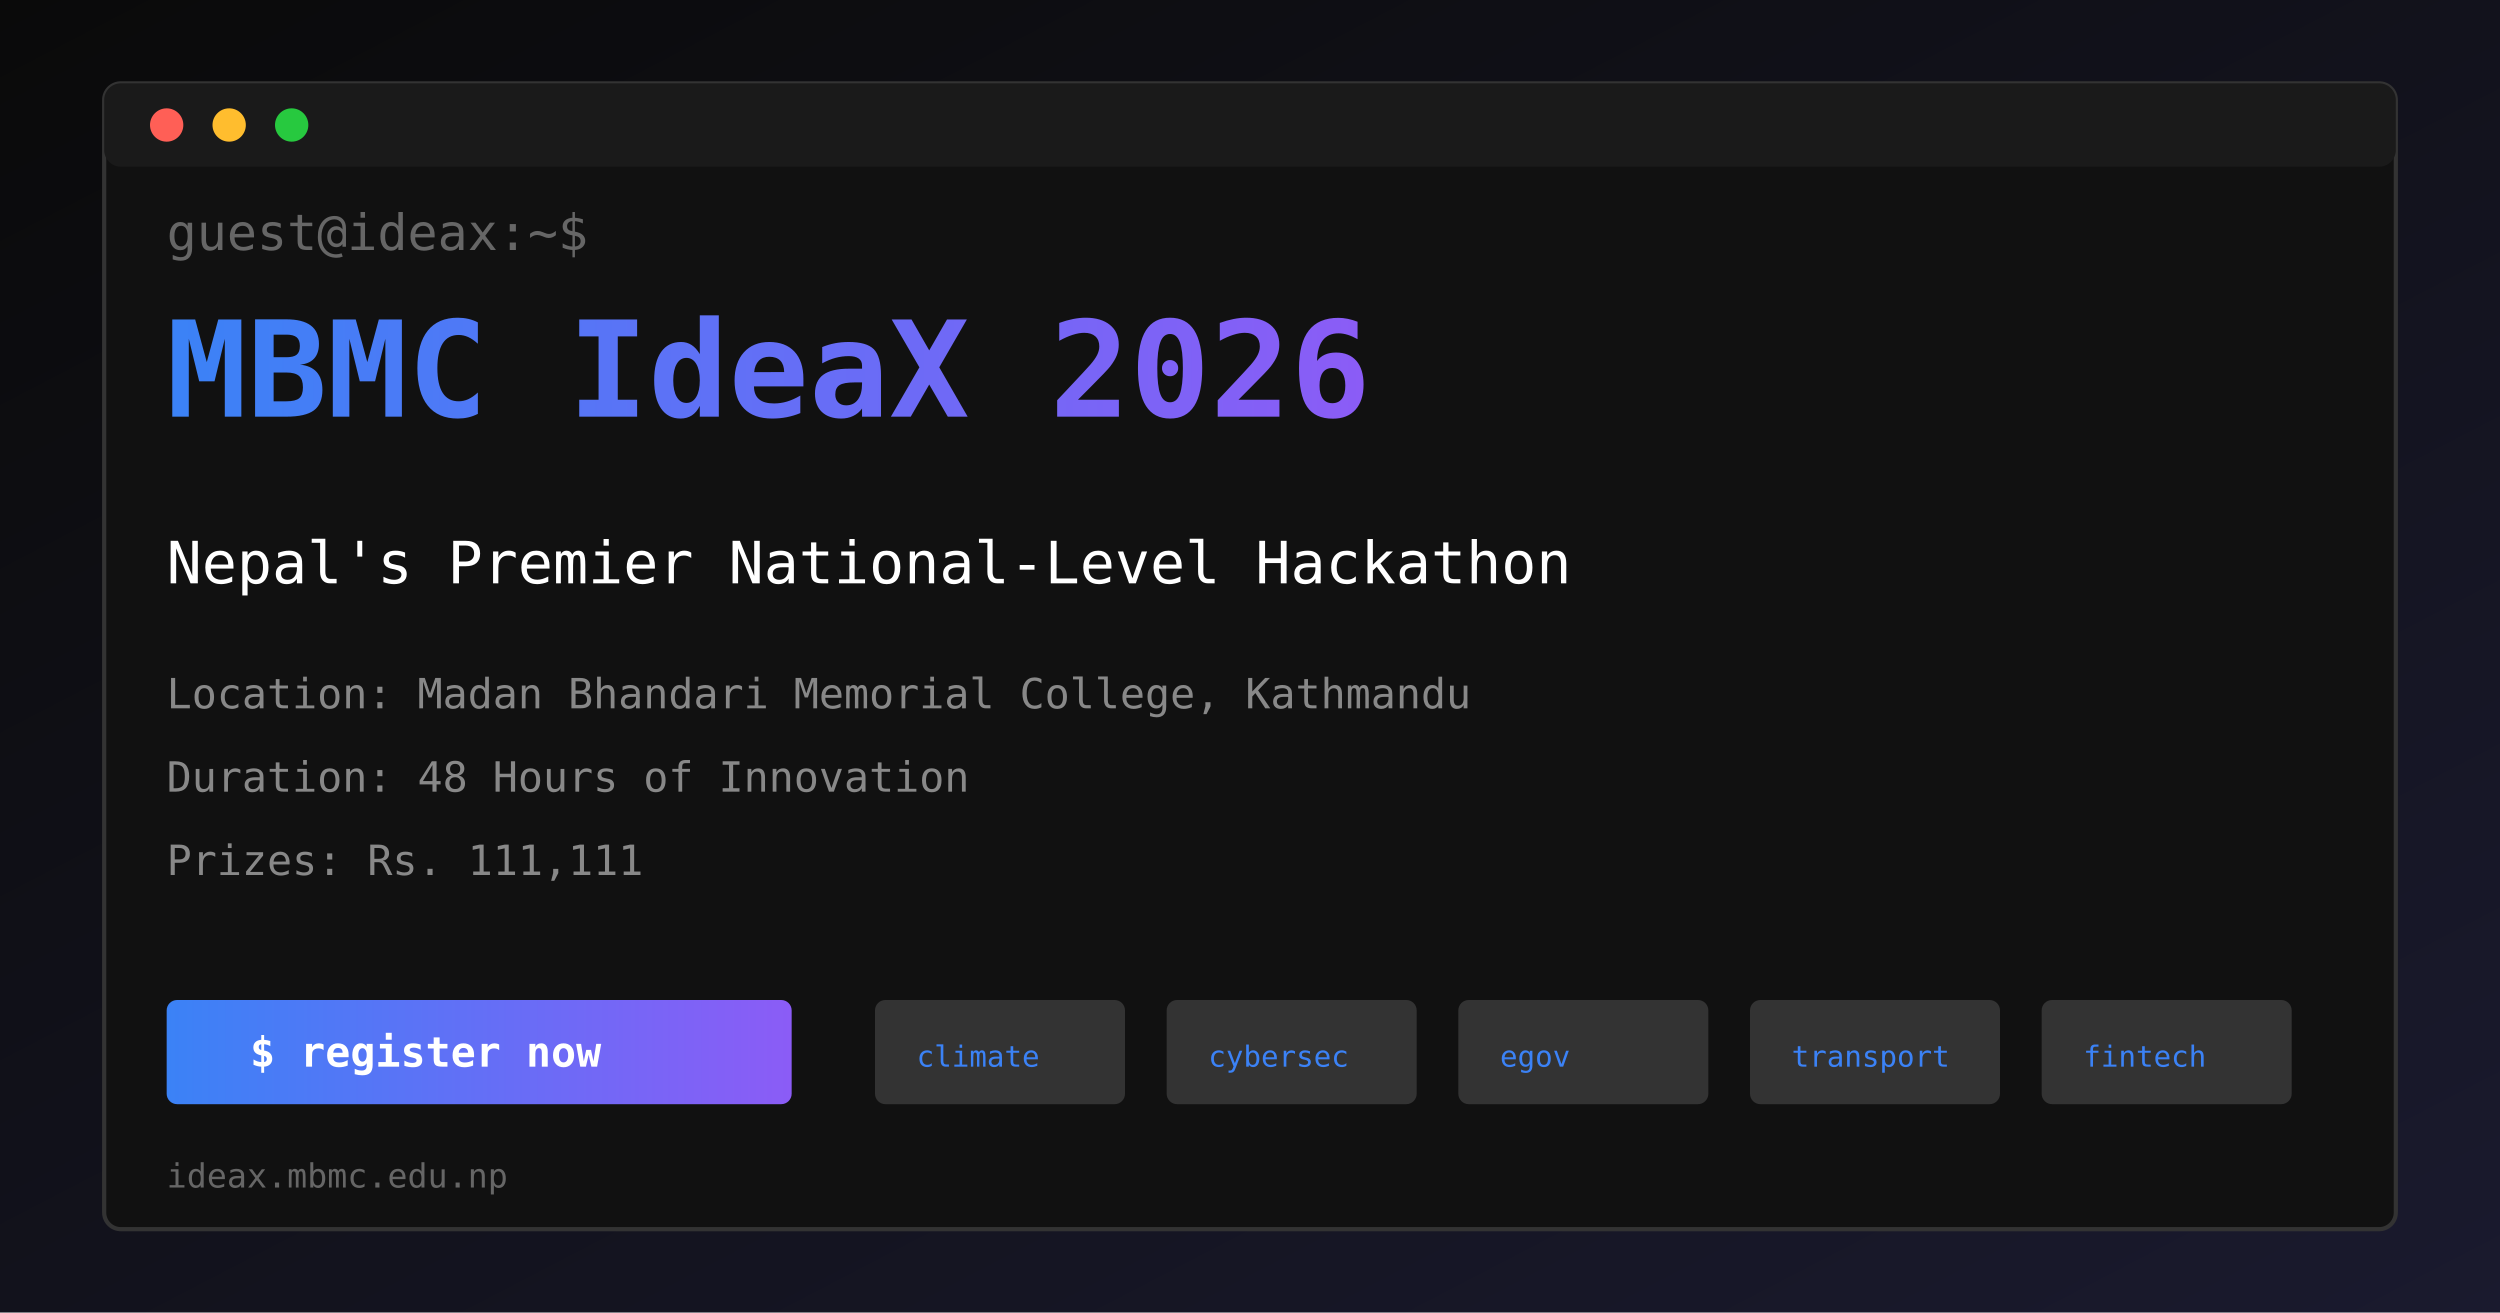
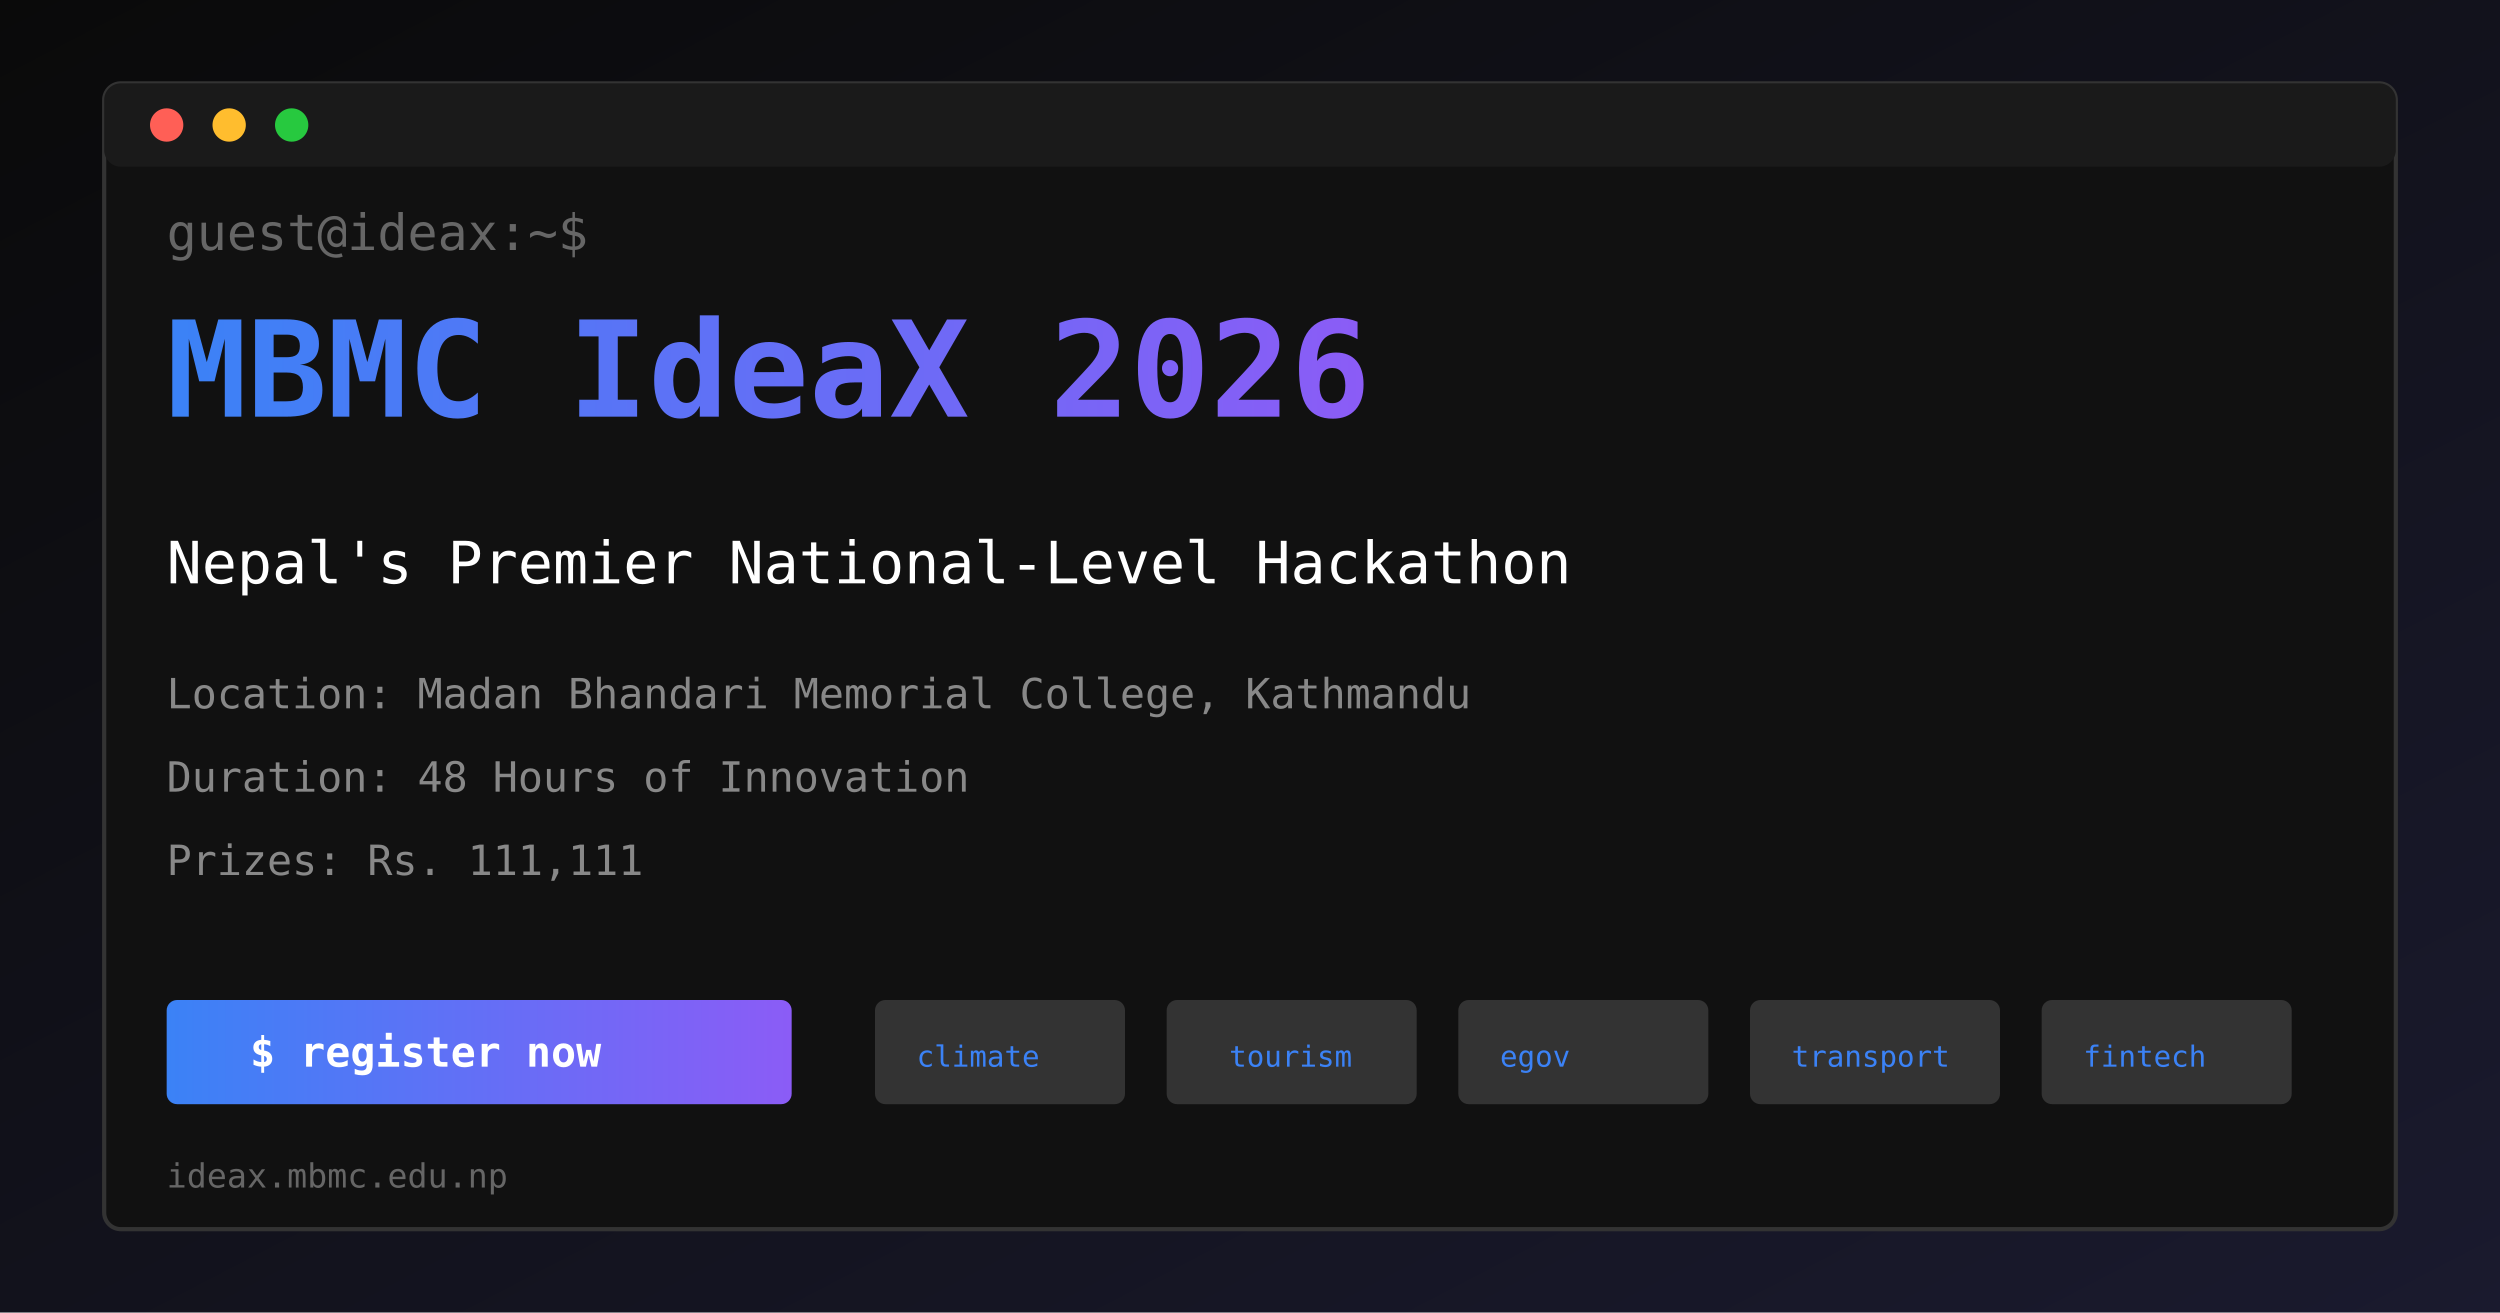
<svg xmlns="http://www.w3.org/2000/svg" width="1200" height="630">
  <defs>
    <linearGradient id="bg" x1="0%" y1="0%" x2="100%" y2="100%">
      <stop offset="0%" style="stop-color:#0a0a0a" />
      <stop offset="100%" style="stop-color:#1a1a2e" />
    </linearGradient>
    <linearGradient id="accent" x1="0%" y1="0%" x2="100%" y2="0%">
      <stop offset="0%" style="stop-color:#3b82f6" />
      <stop offset="100%" style="stop-color:#8b5cf6" />
    </linearGradient>
  </defs>
  <rect width="1200" height="630" fill="url(#bg)" />
  <rect x="50" y="40" width="1100" height="550" rx="8" fill="#111" stroke="#333" stroke-width="2" />
  <rect x="50" y="40" width="1100" height="40" rx="8" fill="#1a1a1a" />
  <circle cx="80" cy="60" r="8" fill="#ff5f56" />
  <circle cx="110" cy="60" r="8" fill="#ffbd2e" />
  <circle cx="140" cy="60" r="8" fill="#27c93f" />
  <text x="80" y="120" font-family="monospace" font-size="24" fill="#666">guest@ideax:~$</text>
  <text x="80" y="200" font-family="monospace" font-size="64" font-weight="bold" fill="url(#accent)">MBMC IdeaX 2026</text>
  <text x="80" y="280" font-family="monospace" font-size="28" fill="#fff">Nepal's Premier National-Level Hackathon</text>
  <text x="80" y="340" font-family="monospace" font-size="20" fill="#888">Location: Madan Bhandari Memorial College, Kathmandu</text>
  <text x="80" y="380" font-family="monospace" font-size="20" fill="#888">Duration: 48 Hours of Innovation</text>
  <text x="80" y="420" font-family="monospace" font-size="20" fill="#888">Prizes: Rs. 111,111</text>
  <rect x="80" y="480" width="300" height="50" rx="5" fill="url(#accent)" />
  <text x="120" y="512" font-family="monospace" font-size="20" font-weight="bold" fill="#fff">$ register now</text>
  <rect x="420" y="480" width="120" height="50" rx="5" fill="#333" />
  <text x="440" y="512" font-family="monospace" font-size="14" fill="#3b82f6">climate</text>
  <rect x="560" y="480" width="120" height="50" rx="5" fill="#333" />
-   <text x="580" y="512" font-family="monospace" font-size="14" fill="#3b82f6">cybersec</text>
+   <text x="590" y="512" font-family="monospace" font-size="14" fill="#3b82f6">tourism</text>
  <rect x="700" y="480" width="120" height="50" rx="5" fill="#333" />
  <text x="720" y="512" font-family="monospace" font-size="14" fill="#3b82f6">egov</text>
  <rect x="840" y="480" width="120" height="50" rx="5" fill="#333" />
  <text x="860" y="512" font-family="monospace" font-size="14" fill="#3b82f6">transport</text>
  <rect x="980" y="480" width="120" height="50" rx="5" fill="#333" />
  <text x="1000" y="512" font-family="monospace" font-size="14" fill="#3b82f6">fintech</text>
  <text x="80" y="570" font-family="monospace" font-size="16" fill="#666">ideax.mbmc.edu.np</text>
</svg>
